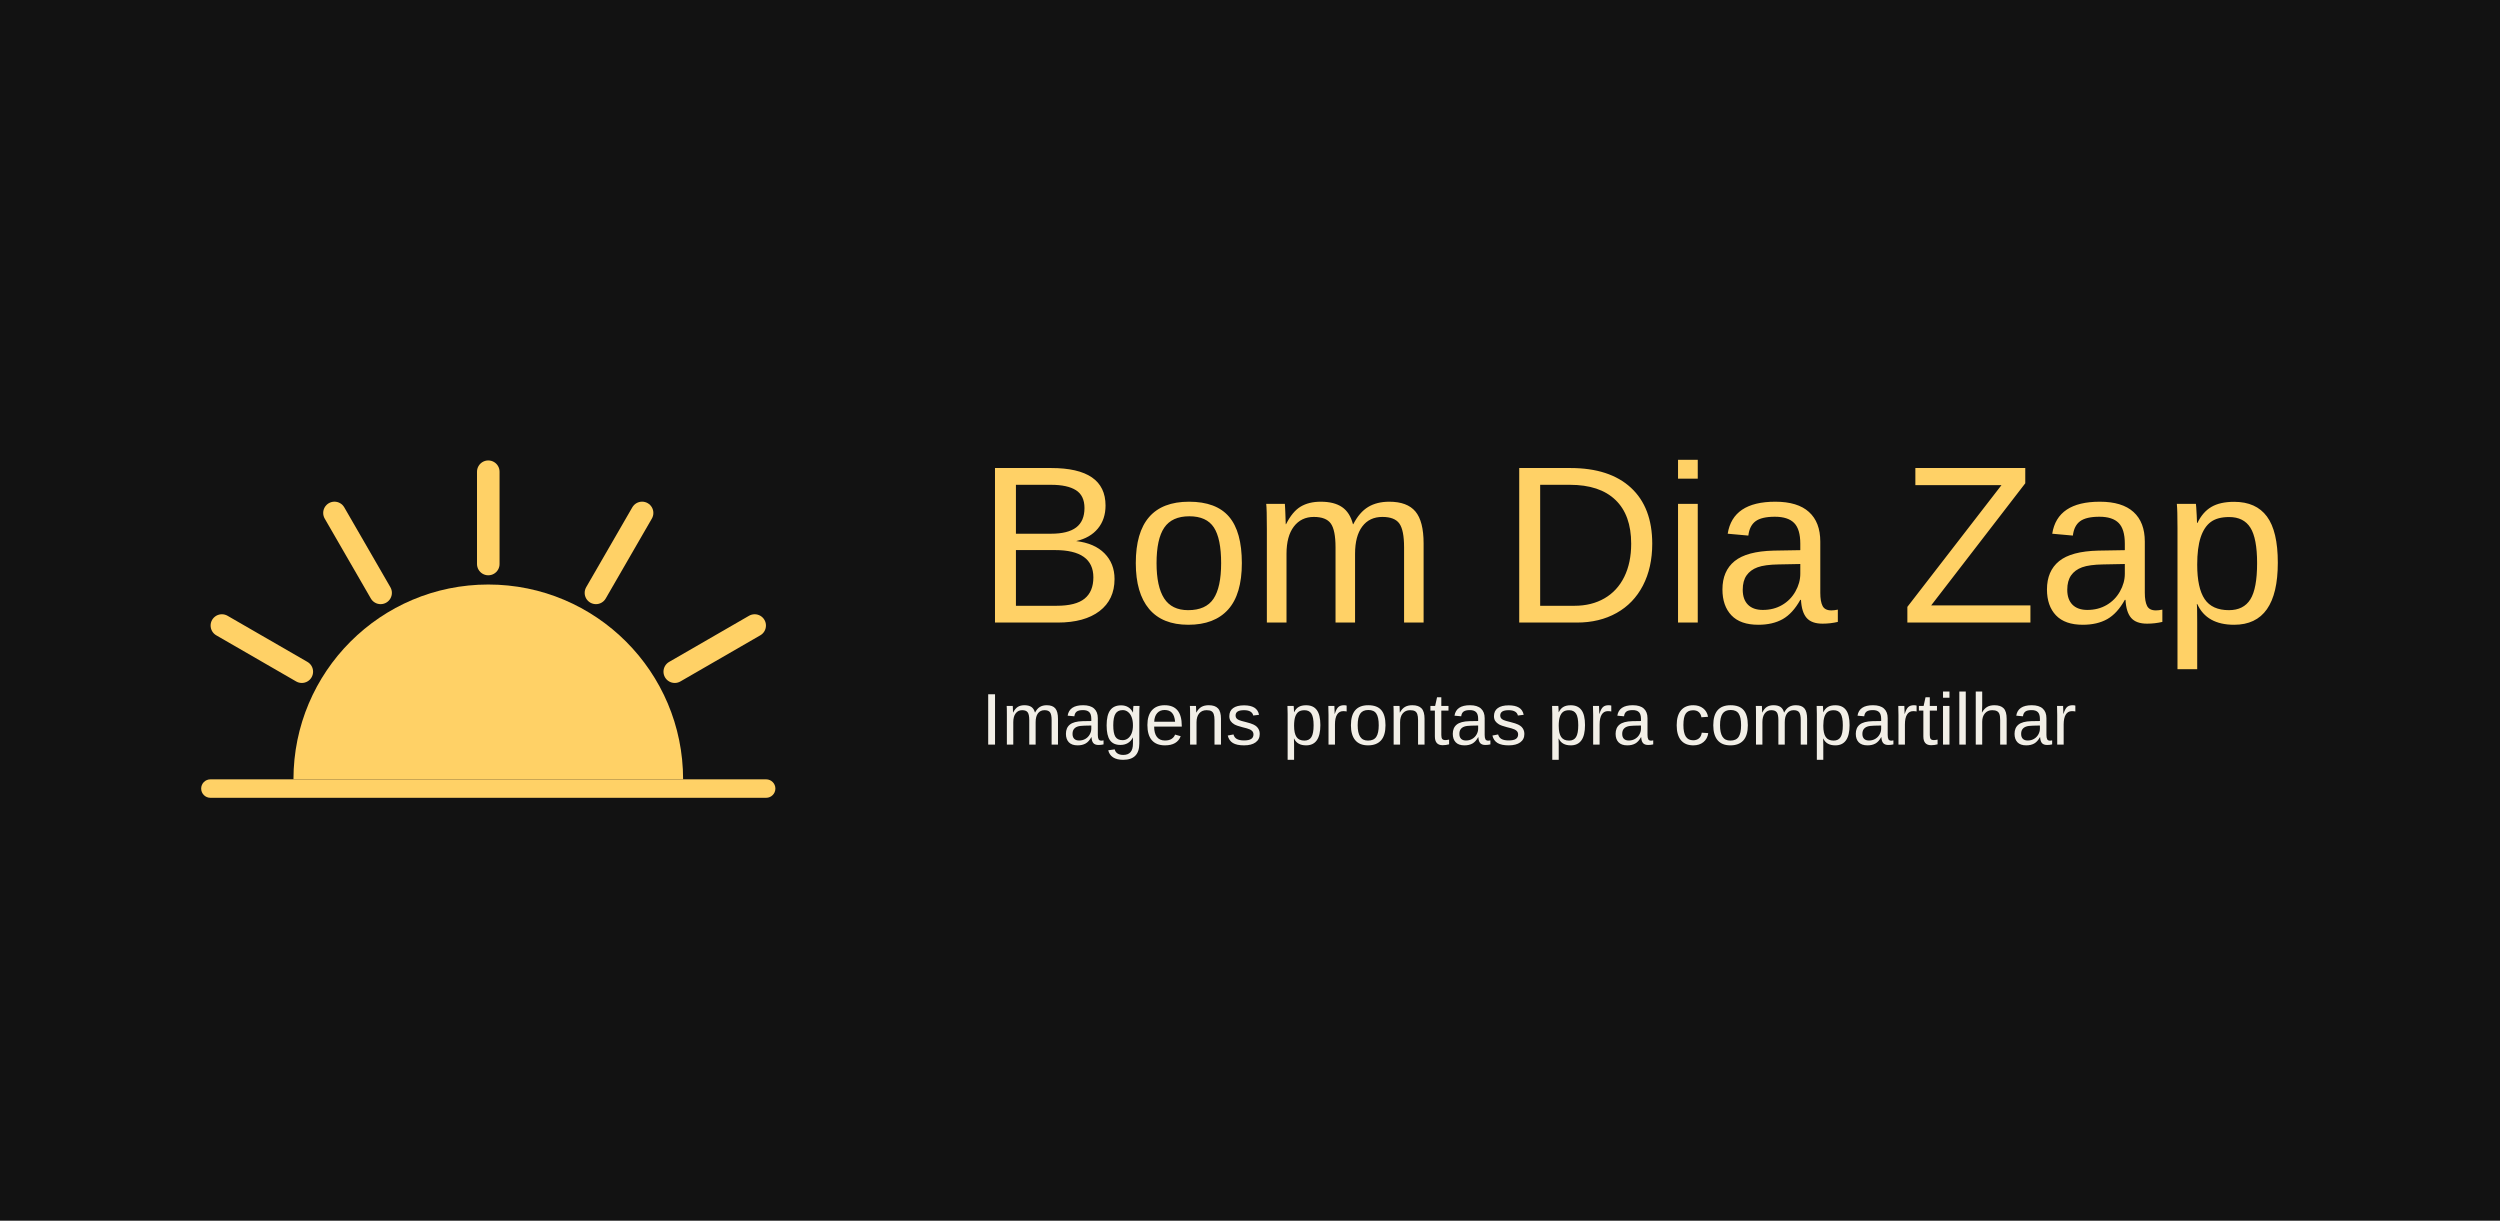
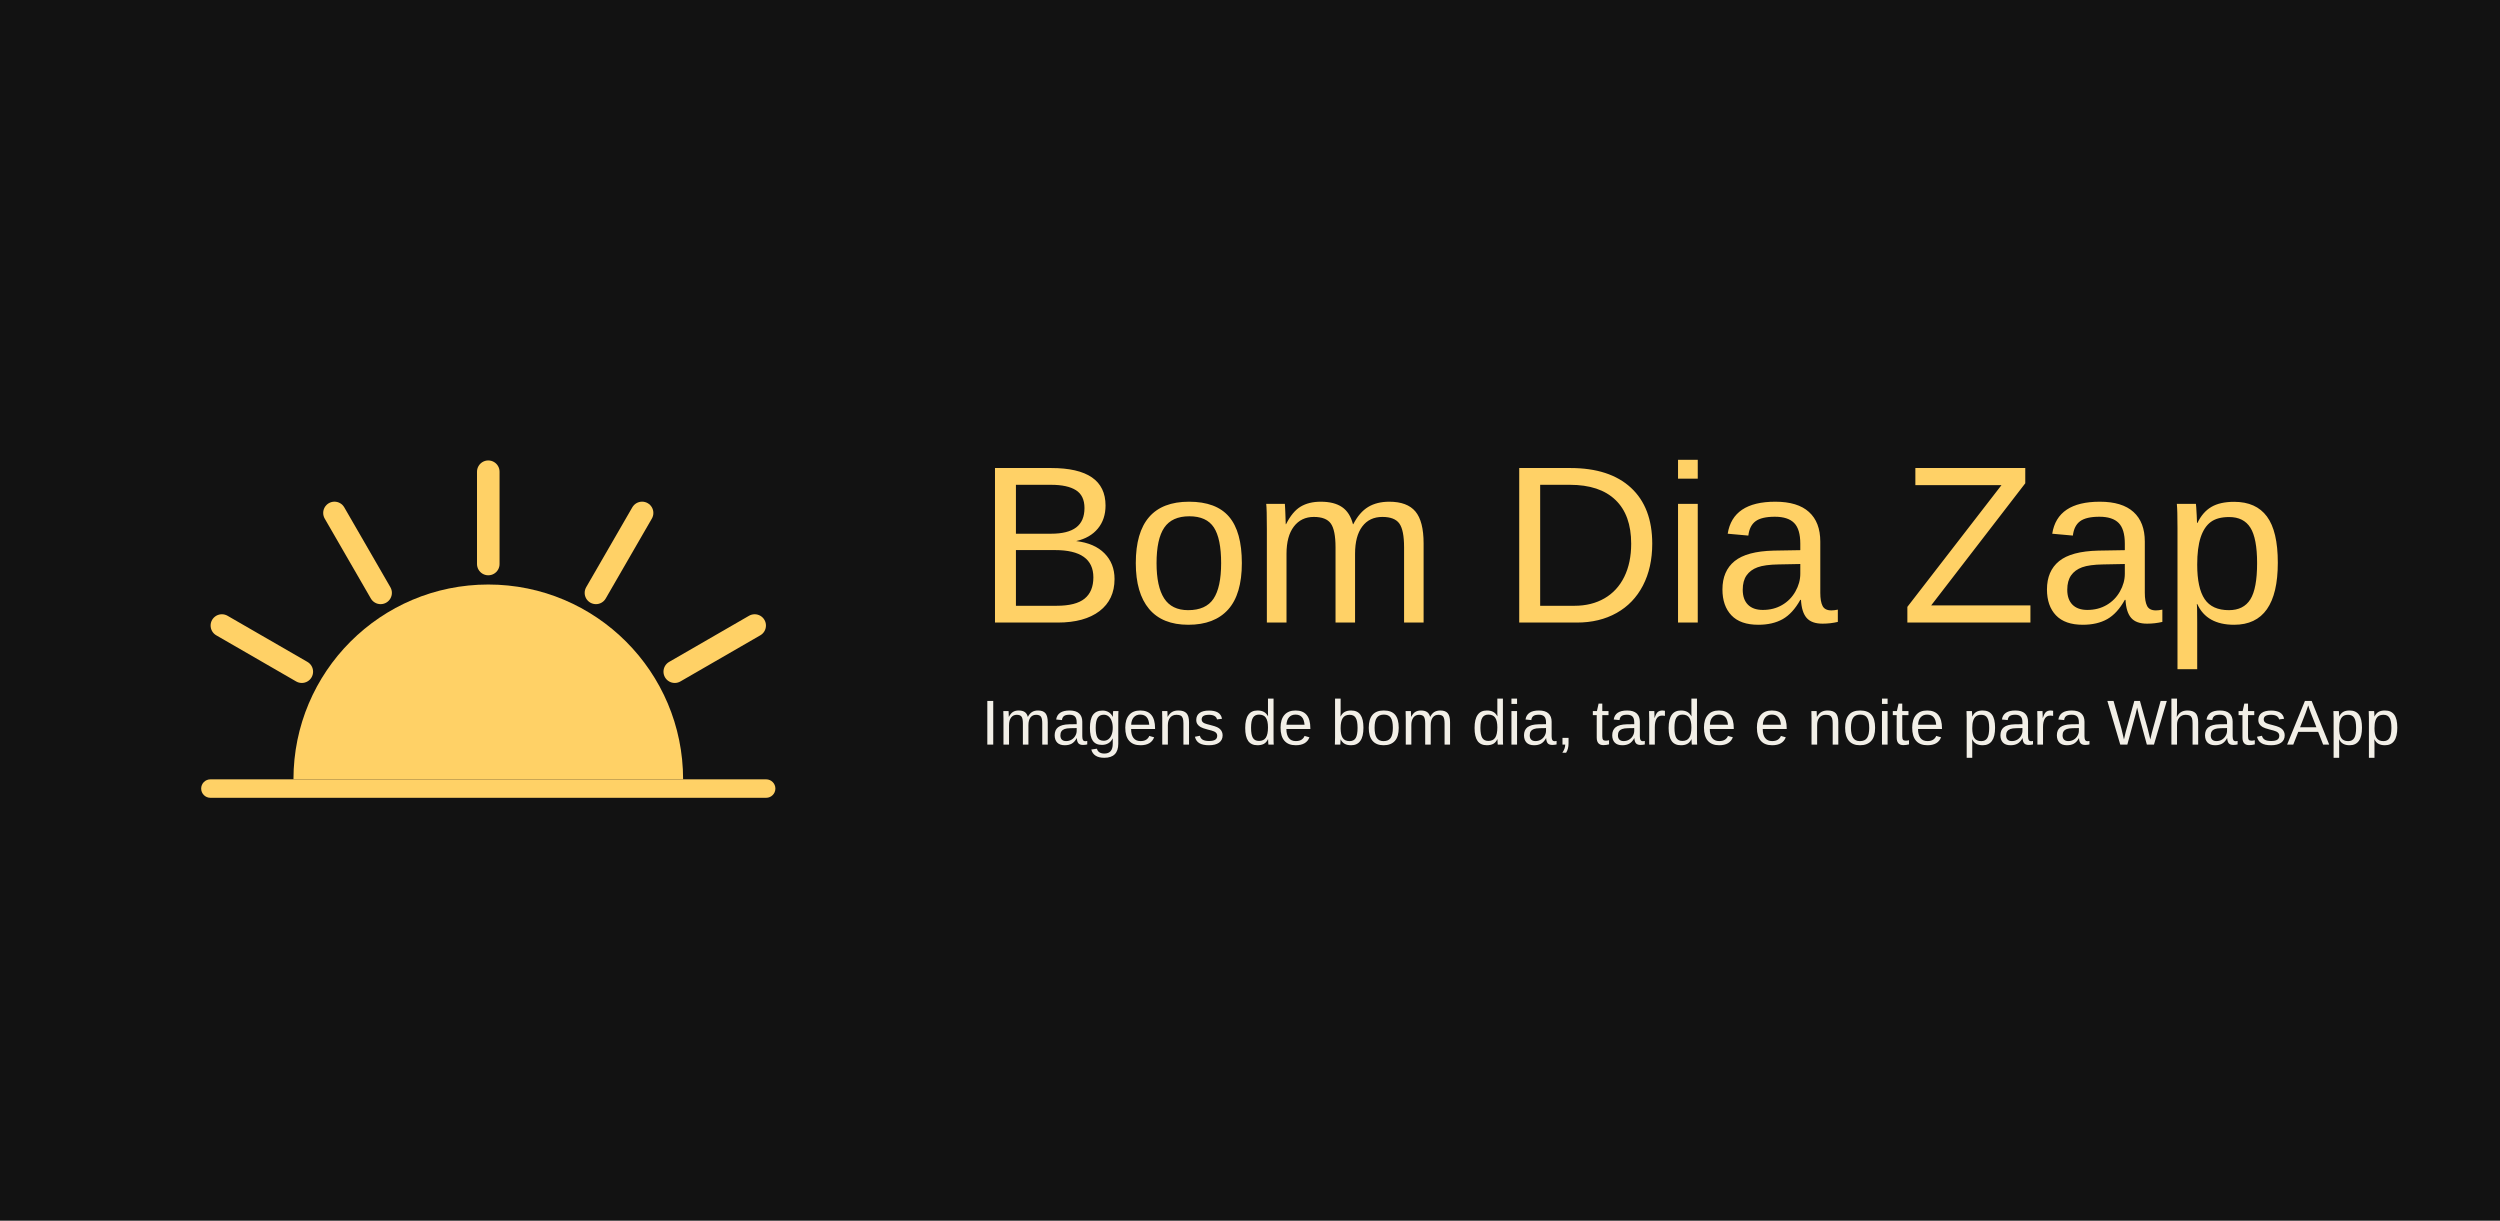
<svg xmlns="http://www.w3.org/2000/svg" width="1024" height="500" viewBox="0 0 1024 500">
  <rect width="1024" height="500" fill="#121212" />
  <g transform="translate(-15.04, 44.96) scale(0.42)">
    <g fill="none" stroke="#FFD166" stroke-width="22" stroke-linecap="round">
      <line x1="512" y1="443" x2="512" y2="353" />
      <line x1="617" y1="471.14" x2="662" y2="393.2" />
      <line x1="407" y1="471.14" x2="362" y2="393.2" />
      <line x1="693.86" y1="548" x2="771.8" y2="503" />
      <line x1="330.14" y1="548" x2="252.2" y2="503" />
    </g>
    <path d="M 322 653 A 190 190 0 0 1 702 653 Z" fill="#FFD166" />
    <rect x="232" y="653" width="560" height="18" rx="9" fill="#FFD166" />
  </g>
  <text x="400" y="255" font-family="Georgia, 'Segoe UI', Arial, sans-serif" font-size="92" fill="#FFD166">Bom Dia Zap</text>
-   <text x="402" y="305" font-family="'Segoe UI', Arial, sans-serif" font-size="30" fill="#F2EFE7">Imagens prontas pra compartilhar</text>
+   <text x="402" y="305" font-family="'Segoe UI', Arial, sans-serif" font-size="26" fill="#F2EFE7">Imagens de bom dia, tarde e noite para WhatsApp</text>
</svg>
